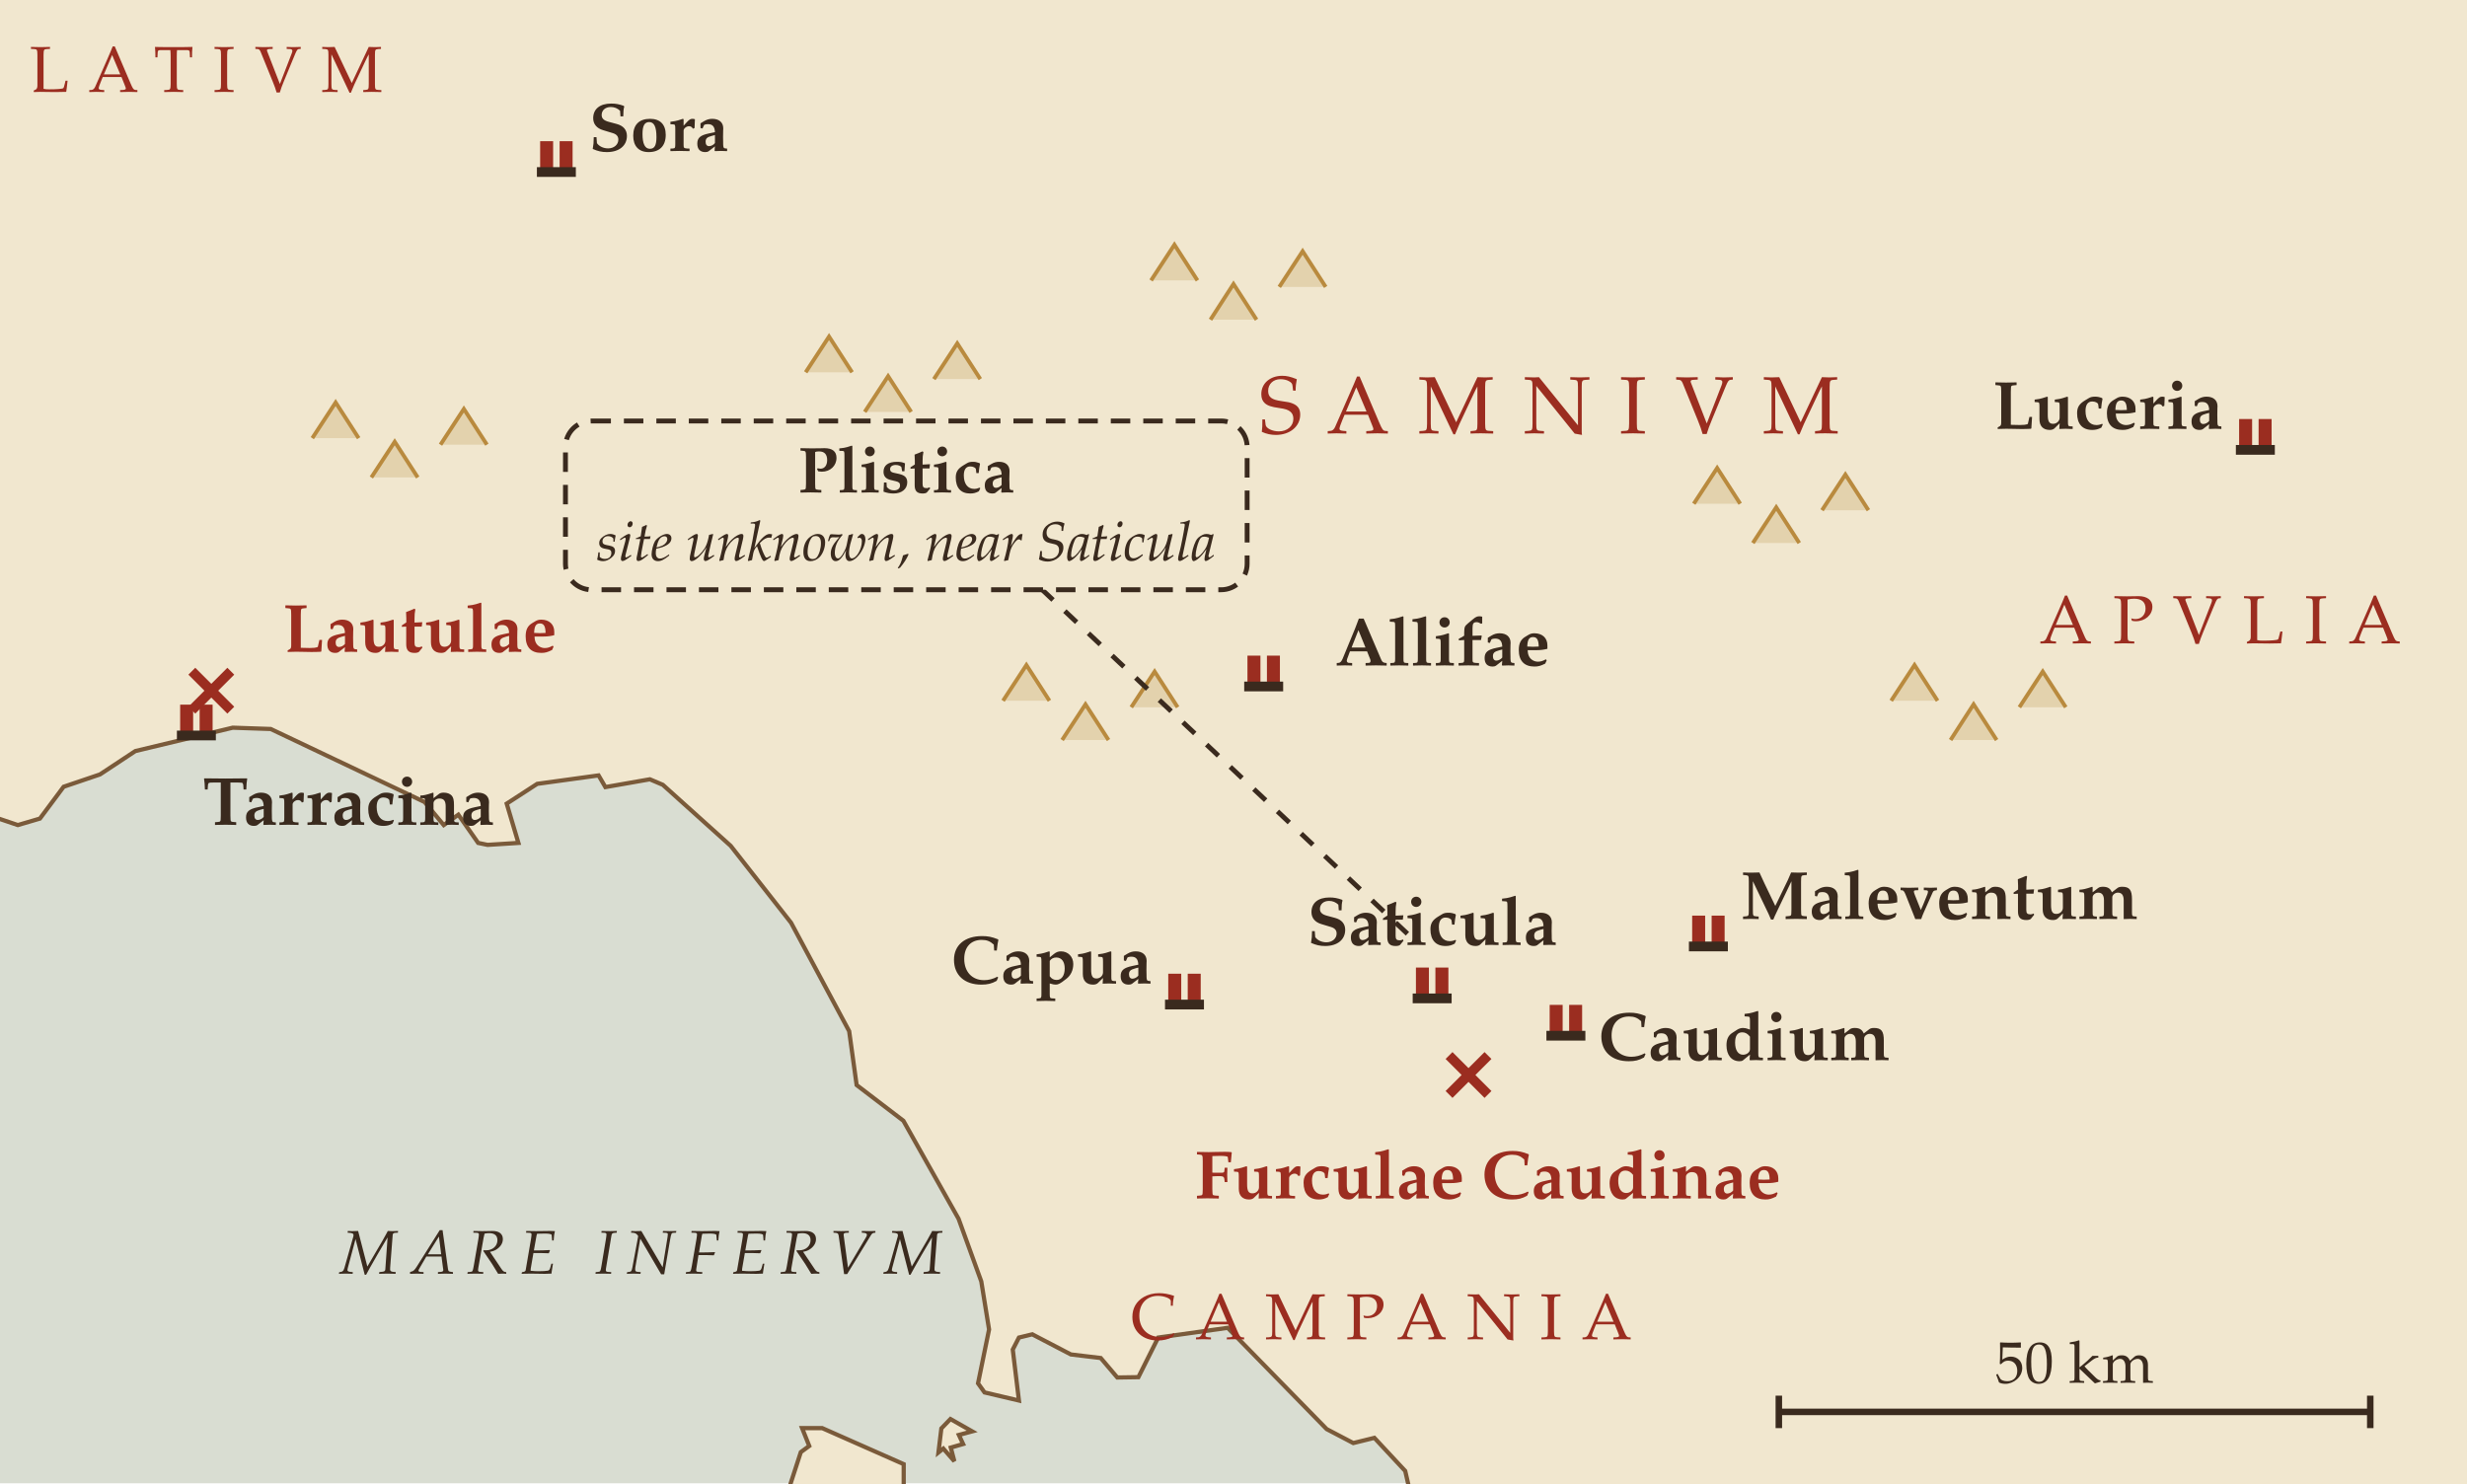
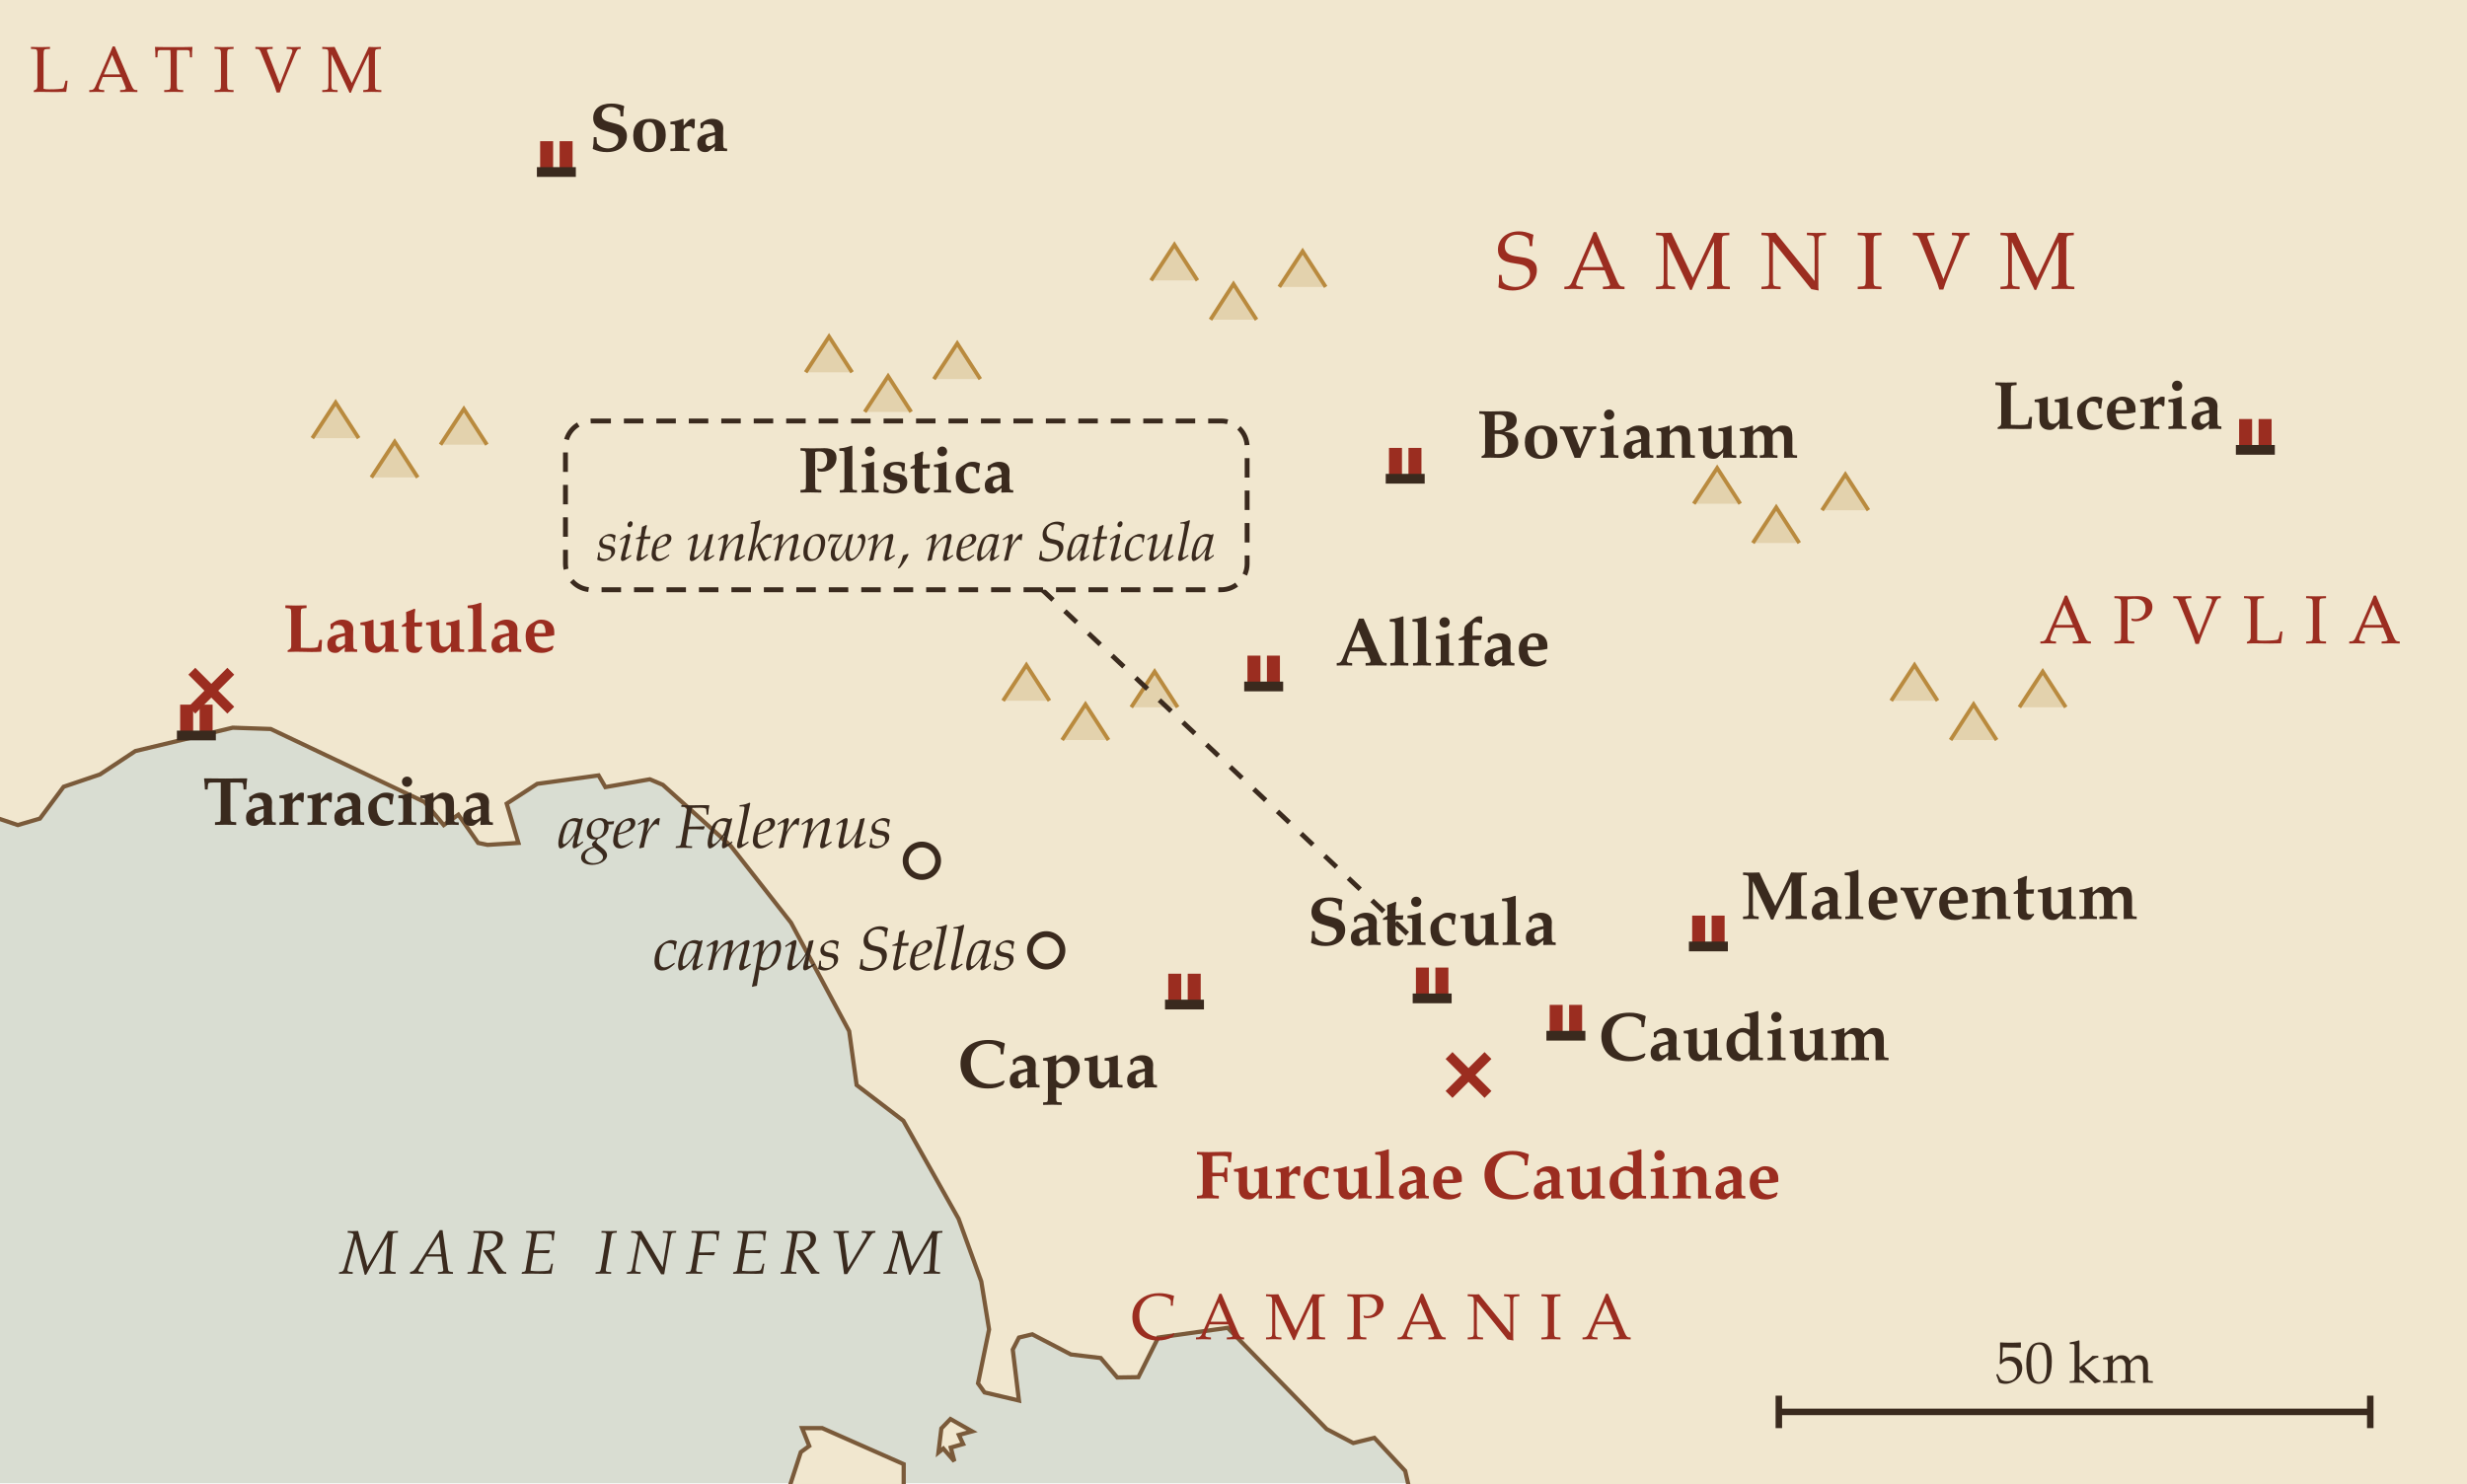
<svg xmlns="http://www.w3.org/2000/svg" viewBox="0 0 760 457" font-family="Iowan Old Style, Palatino, Georgia, serif" role="img" aria-label="Map of the Samnite campaign: Sora, Lautulae and Tarracina in the west; Capua, Saticula, Caudium and the Caudine Forks in the centre; Luceria in Apulia">
  <rect width="760" height="457" fill="#d9ddd2" />
  <path d="M363.6 528.4L352.1 530.8L348.4 529.5L349.2 522.5L352.7 521.5L368.5 524.3L363.6 528.4Z M255.4 467.6L242.9 459.1L246.7 447.4L249.3 445.5L247.1 440.0L253.3 440.0L278.4 451.1L278.4 459.1L272.0 464.6L264.4 463.4L255.4 467.6Z M299.5 441.0L295.4 442.1L296.7 444.9L292.9 446.0L294.0 450.2L290.6 446.3L289.1 447.5L290.0 440.1L292.8 437.2L299.5 441.0Z M-21.2 372.9L-27.1 383.0L-26.1 388.9L-29.8 391.8L-32.8 384.4L-30.9 377.1L-20.6 369.1L-17.7 370.9L-21.2 372.9Z M499.7 -135.7L504.4 -131.7L506.8 -125.4L508.5 -108.7L514.0 -94.9L526.0 -91.1L542.8 -78.5L553.6 -73.6L590.9 -65.0L603.3 -50.4L630.3 -34.1L643.1 -31.5L678.5 -31.6L714.6 -23.4L728.4 -23.0L778.6 -31.6L828.2 -28.8L905.0 -38.1L912.0 -36.3L912.0 63.3L874.1 84.9L866.4 95.2L863.8 110.5L865.3 126.9L870.0 140.4L876.6 149.9L903.4 170.8L912.0 173.5L912.0 659.4L585.1 659.4L579.8 654.8L574.0 656.3L565.8 650.7L564.5 643.8L572.1 632.9L574.3 624.2L572.2 613.4L591.1 603.4L592.9 599.2L592.3 587.6L559.0 516.6L542.8 492.5L526.5 477.4L517.5 474.7L507.7 478.7L498.7 485.8L475.2 487.1L462.5 498.5L454.2 500.2L436.7 492.5L417.1 499.4L397.0 512.3L393.0 517.6L389.1 512.0L388.5 503.5L391.5 495.8L406.6 490.7L423.8 470.9L433.6 467.2L434.6 460.6L432.9 453.2L423.4 443.0L416.9 444.6L408.7 440.3L378.2 409.1L356.8 412.1L350.7 424.3L344.2 424.4L339.1 418.4L329.9 417.3L318.0 411.1L313.9 412.1L312.0 415.8L313.9 431.5L303.3 429.0L301.3 426.2L304.7 409.6L302.3 394.8L295.3 375.5L278.3 345.3L263.9 334.3L261.6 317.7L243.7 284.3L225.1 260.6L204.2 241.8L200.2 240.1L186.5 242.5L184.4 238.9L165.5 241.5L156.1 247.6L159.7 259.7L150.2 260.3L147.3 259.7L141.2 251.0L136.7 254.2L130.8 247.1L83.4 224.6L71.7 224.2L41.7 231.4L30.8 238.6L19.6 242.4L12.3 252.2L5.5 254.2L-1.6 251.8L-8.0 233.2L-21.4 210.0L-47.6 182.3L-63.4 174.6L-91.6 172.4L-120.4 155.5L-126.1 162.8L-152.0 125.8L-152.0 -202.3L412.2 -202.3L419.2 -190.8L459.1 -152.0L487.5 -138.0L499.7 -135.7Z" fill="#f1e7cf" stroke="#7a5a3a" stroke-width="1.3" fill-rule="evenodd" />
  <path d="M266.4 126.9L273.6 115.9L280.7 126.9" fill="#e3d2ad" stroke="#b98a3e" stroke-width="1.2" />
  <path d="M287.7 116.8L294.9 105.8L302.0 116.8" fill="#e3d2ad" stroke="#b98a3e" stroke-width="1.2" />
  <path d="M248.2 114.7L255.4 103.7L262.5 114.7" fill="#e3d2ad" stroke="#b98a3e" stroke-width="1.2" />
  <path d="M372.9 98.5L380.0 87.5L387.1 98.5" fill="#e3d2ad" stroke="#b98a3e" stroke-width="1.2" />
  <path d="M394.1 88.4L401.3 77.4L408.4 88.4" fill="#e3d2ad" stroke="#b98a3e" stroke-width="1.2" />
  <path d="M354.6 86.4L361.8 75.4L368.9 86.4" fill="#e3d2ad" stroke="#b98a3e" stroke-width="1.2" />
  <path d="M540.0 167.3L547.2 156.3L554.3 167.3" fill="#e3d2ad" stroke="#b98a3e" stroke-width="1.2" />
  <path d="M561.3 157.2L568.5 146.2L575.6 157.2" fill="#e3d2ad" stroke="#b98a3e" stroke-width="1.2" />
  <path d="M521.8 155.2L529.0 144.2L536.1 155.2" fill="#e3d2ad" stroke="#b98a3e" stroke-width="1.2" />
  <path d="M600.9 228.0L608.0 217.0L615.1 228.0" fill="#e3d2ad" stroke="#b98a3e" stroke-width="1.2" />
  <path d="M622.1 217.9L629.3 206.9L636.4 217.9" fill="#e3d2ad" stroke="#b98a3e" stroke-width="1.2" />
  <path d="M582.6 215.9L589.8 204.9L596.9 215.9" fill="#e3d2ad" stroke="#b98a3e" stroke-width="1.2" />
  <path d="M114.4 147.1L121.6 136.1L128.7 147.1" fill="#e3d2ad" stroke="#b98a3e" stroke-width="1.2" />
  <path d="M135.7 137.0L142.9 126.0L150.0 137.0" fill="#e3d2ad" stroke="#b98a3e" stroke-width="1.2" />
  <path d="M96.2 135.0L103.4 124.0L110.5 135.0" fill="#e3d2ad" stroke="#b98a3e" stroke-width="1.2" />
  <path d="M327.2 228.0L334.4 217.0L341.5 228.0" fill="#e3d2ad" stroke="#b98a3e" stroke-width="1.2" />
  <path d="M348.5 217.9L355.7 206.9L362.8 217.9" fill="#e3d2ad" stroke="#b98a3e" stroke-width="1.2" />
  <path d="M309.0 215.9L316.2 204.9L323.3 215.9" fill="#e3d2ad" stroke="#b98a3e" stroke-width="1.2" />
  <text x="197.6" y="392.4" text-anchor="middle" font-size="19" font-style="italic" letter-spacing=".18em" fill="#3a2a1e">MARE INFERVM</text>
-   <text x="477.3" y="133.5" text-anchor="middle" font-size="25" font-style="normal" letter-spacing=".35em" fill="#9b2d20">SAMNIVM</text>
+   <text x="550.2" y="89.0" text-anchor="middle" font-size="25" font-style="normal" letter-spacing=".35em" fill="#9b2d20">SAMNIVM</text>
  <text x="684.0" y="198.2" text-anchor="middle" font-size="21" font-style="normal" letter-spacing=".3em" fill="#9b2d20">APVLIA</text>
  <text x="425.6" y="412.6" text-anchor="middle" font-size="20" font-style="normal" letter-spacing=".3em" fill="#9b2d20">CAMPANIA</text>
  <text x="9.1" y="28.3" text-anchor="start" font-size="20" font-style="normal" letter-spacing=".3em" fill="#9b2d20">LATIVM</text>
  <g>
    <path d="M306.2 167.7L437.2 291.1" stroke="#3a2a1e" stroke-width="1.5" stroke-dasharray="5 5" fill="none" />
    <rect x="174.2" y="129.7" width="210" height="52" rx="8" fill="#f1e7cf" stroke="#3a2a1e" stroke-width="1.5" stroke-dasharray="6 4" />
    <text x="279.2" y="151.7" text-anchor="middle" font-size="20" font-weight="600" fill="#3a2a1e">Plistica</text>
    <text x="279.2" y="172.7" text-anchor="middle" font-size="17" font-style="italic" fill="#3a2a1e">site unknown, near Saticula</text>
  </g>
  <g>
    <rect x="166.4" y="43.5" width="4" height="9" fill="#9b2d20" />
    <rect x="172.4" y="43.5" width="4" height="9" fill="#9b2d20" />
    <rect x="165.4" y="51.5" width="12" height="3" fill="#3a2a1e" />
    <text x="181.4" y="46.5" text-anchor="start" font-size="21" font-weight="600" fill="#3a2a1e">Sora</text>
  </g>
  <g>
    <rect x="55.5" y="217.1" width="4" height="9" fill="#9b2d20" />
    <rect x="61.5" y="217.1" width="4" height="9" fill="#9b2d20" />
    <rect x="54.5" y="225.1" width="12" height="3" fill="#3a2a1e" />
    <text x="62.5" y="254.1" text-anchor="start" font-size="21" font-weight="600" fill="#3a2a1e">Tarracina</text>
  </g>
  <g>
    <path d="M59.1 206.8L71.1 218.8M71.1 206.8L59.1 218.8" stroke="#9b2d20" stroke-width="3" />
    <text x="87.1" y="200.8" text-anchor="start" font-size="21" font-weight="600" fill="#9b2d20">Lautulae</text>
  </g>
  <g>
    <rect x="359.9" y="300.0" width="4" height="9" fill="#9b2d20" />
    <rect x="365.9" y="300.0" width="4" height="9" fill="#9b2d20" />
    <rect x="358.9" y="308.0" width="12" height="3" fill="#3a2a1e" />
-     <text x="354.9" y="303.0" text-anchor="end" font-size="21" font-weight="600" fill="#3a2a1e">Capua</text>
+     <text x="356.9" y="335.0" text-anchor="end" font-size="21" font-weight="600" fill="#3a2a1e">Capua</text>
+   </g>
+   <g>
+     <circle cx="322.3" cy="292.8" r="5" fill="none" stroke="#3a2a1e" stroke-width="1.8" />
+     <text x="313.3" y="298.8" text-anchor="end" font-size="19" font-style="italic" fill="#3a2a1e">campus Stellas</text>
+   </g>
+   <g>
+     <circle cx="284.0" cy="265.2" r="5" fill="none" stroke="#3a2a1e" stroke-width="1.8" />
+     <text x="275.0" y="261.2" text-anchor="end" font-size="19" font-style="italic" fill="#3a2a1e">ager Falernus</text>
+   </g>
+   <g>
+     <rect x="427.9" y="138.0" width="4" height="9" fill="#9b2d20" />
+     <rect x="433.9" y="138.0" width="4" height="9" fill="#9b2d20" />
+     <rect x="426.9" y="146.0" width="12" height="3" fill="#3a2a1e" />
+     <text x="454.9" y="141.0" text-anchor="start" font-size="21" font-weight="600" fill="#3a2a1e">Bovianum</text>
  </g>
  <g>
    <rect x="436.2" y="298.1" width="4" height="9" fill="#9b2d20" />
    <rect x="442.2" y="298.1" width="4" height="9" fill="#9b2d20" />
    <rect x="435.2" y="306.1" width="12" height="3" fill="#3a2a1e" />
    <text x="441.2" y="291.1" text-anchor="middle" font-size="21" font-weight="600" fill="#3a2a1e">Saticula</text>
  </g>
  <g>
    <rect x="384.3" y="202.0" width="4" height="9" fill="#9b2d20" />
    <rect x="390.3" y="202.0" width="4" height="9" fill="#9b2d20" />
    <rect x="383.3" y="210.0" width="12" height="3" fill="#3a2a1e" />
    <text x="411.3" y="205.0" text-anchor="start" font-size="21" font-weight="600" fill="#3a2a1e">Allifae</text>
  </g>
  <g>
    <rect x="477.4" y="309.6" width="4" height="9" fill="#9b2d20" />
    <rect x="483.4" y="309.6" width="4" height="9" fill="#9b2d20" />
    <rect x="476.4" y="317.6" width="12" height="3" fill="#3a2a1e" />
    <text x="492.4" y="326.6" text-anchor="start" font-size="21" font-weight="600" fill="#3a2a1e">Caudium</text>
  </g>
  <g>
    <rect x="521.3" y="282.1" width="4" height="9" fill="#9b2d20" />
    <rect x="527.3" y="282.1" width="4" height="9" fill="#9b2d20" />
    <rect x="520.3" y="290.1" width="12" height="3" fill="#3a2a1e" />
    <text x="536.3" y="283.1" text-anchor="start" font-size="21" font-weight="600" fill="#3a2a1e">Maleventum</text>
  </g>
  <g>
    <rect x="689.8" y="129.1" width="4" height="9" fill="#9b2d20" />
    <rect x="695.8" y="129.1" width="4" height="9" fill="#9b2d20" />
    <rect x="688.8" y="137.1" width="12" height="3" fill="#3a2a1e" />
    <text x="684.8" y="132.1" text-anchor="end" font-size="21" font-weight="600" fill="#3a2a1e">Luceria</text>
  </g>
  <g>
    <path d="M446.4 325.2L458.4 337.2M458.4 325.2L446.4 337.2" stroke="#9b2d20" stroke-width="3" />
    <text x="458.4" y="369.2" text-anchor="middle" font-size="21" font-weight="600" fill="#9b2d20">Furculae Caudinae</text>
  </g>
  <g>
    <path d="M548 435h182.2" stroke="#3a2a1e" stroke-width="2" />
    <path d="M548 430v10M730.2 430v10" stroke="#3a2a1e" stroke-width="2" />
    <text x="639.1" y="426" text-anchor="middle" font-size="18" fill="#3a2a1e">50 km</text>
  </g>
</svg>
